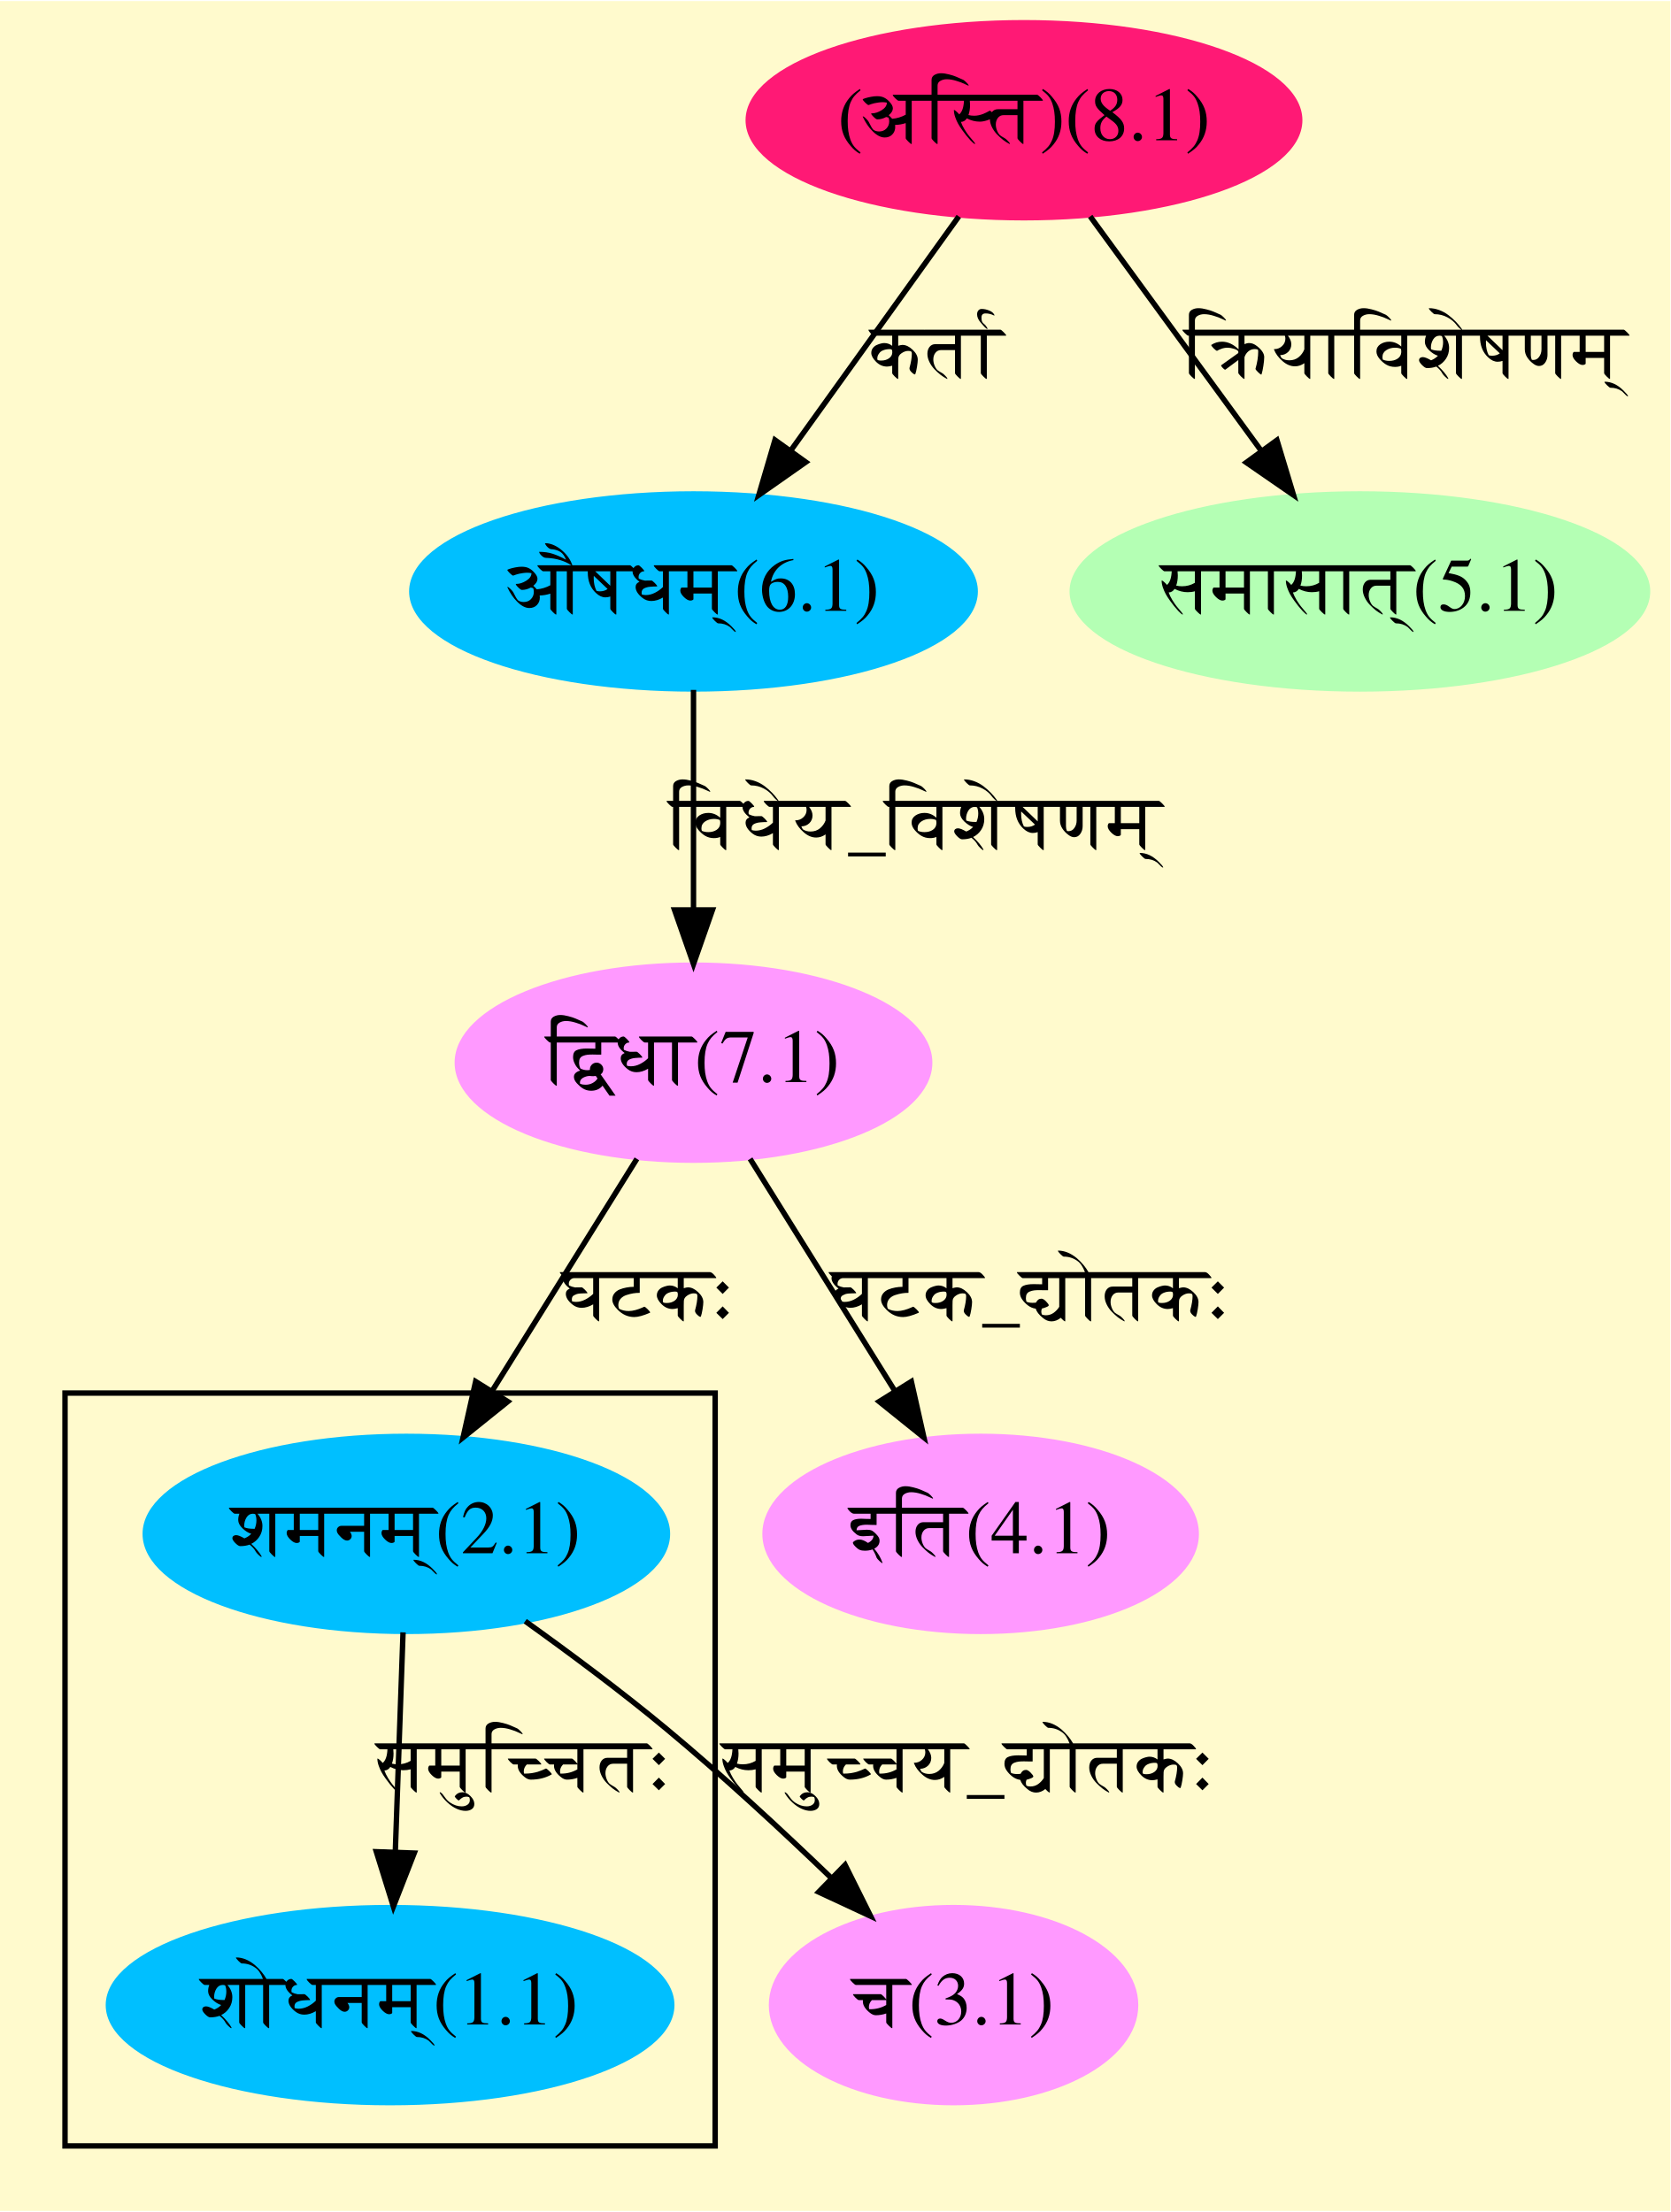
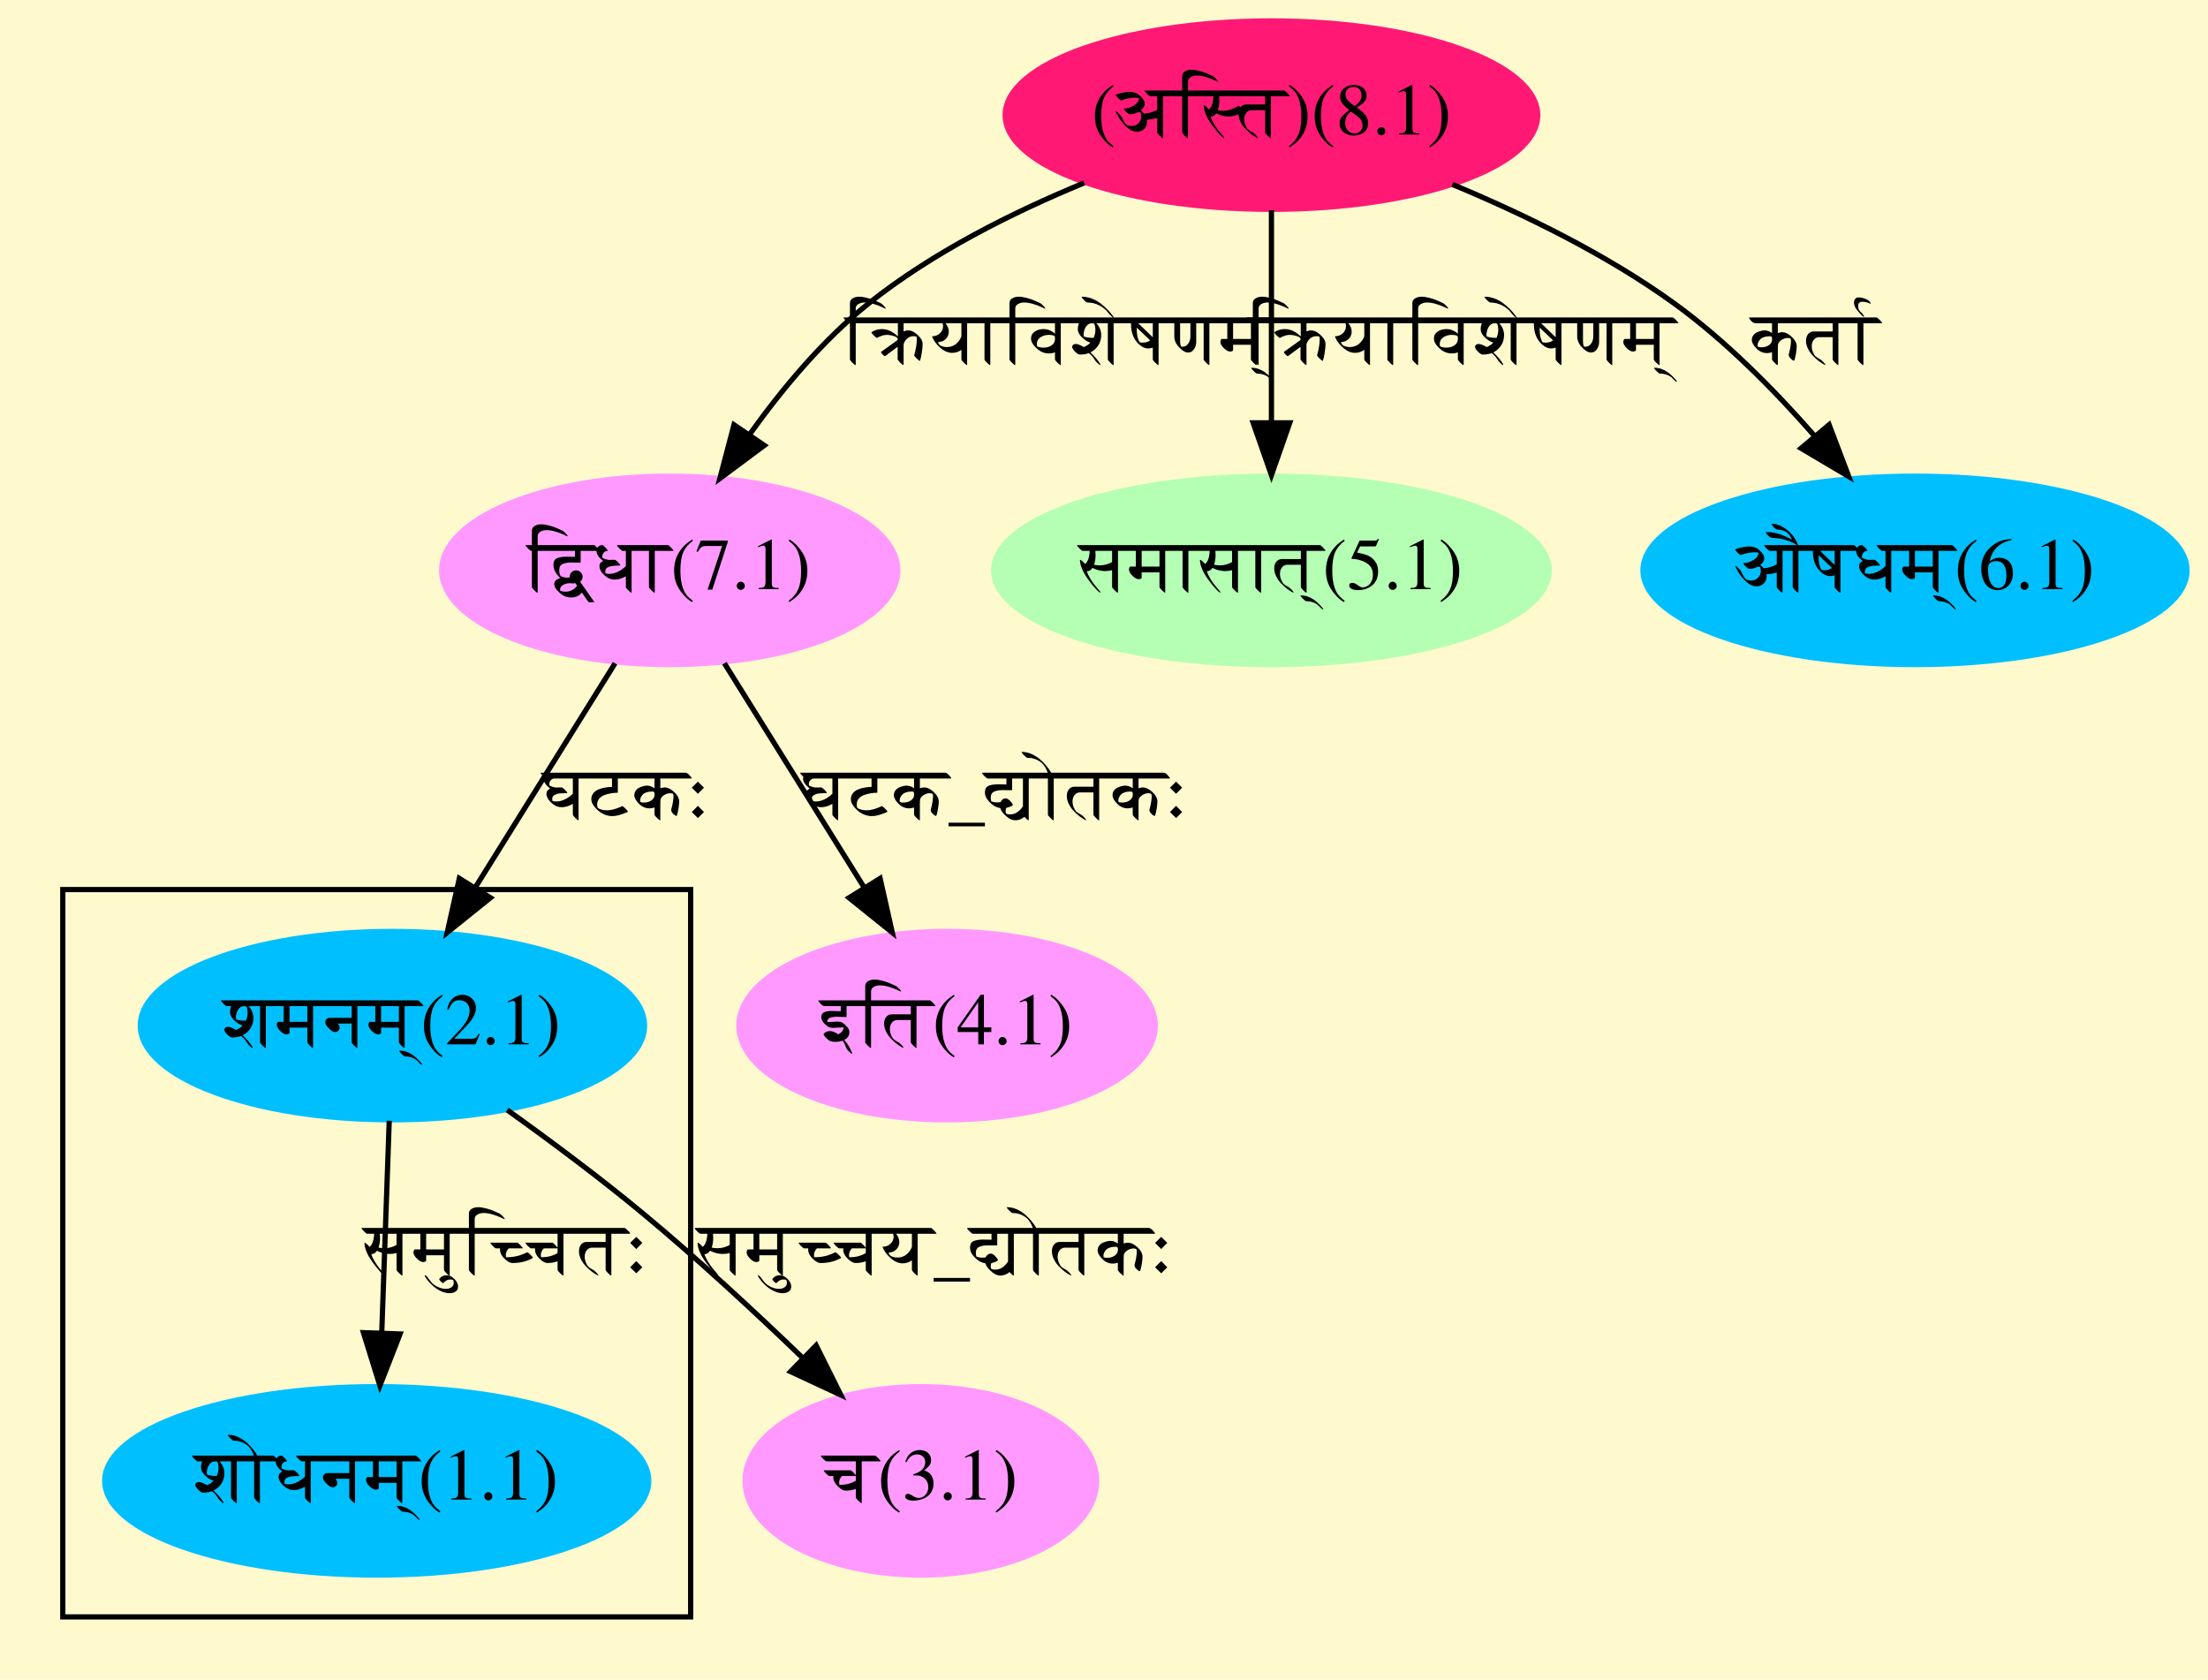
- <svg xmlns="http://www.w3.org/2000/svg" width="308pt" height="408pt" viewBox="0.00 0.00 308.30 408.00">
-   <g id="graph0" class="graph" transform="scale(1 1) rotate(0) translate(4 404)">
-     <polygon fill="#fffacd" stroke="transparent" points="-4,4 -4,-404 304.3,-404 304.3,4 -4,4" />
+ <svg xmlns="http://www.w3.org/2000/svg" width="422pt" height="321pt" viewBox="0.00 0.00 422.00 321.00">
+   <g id="graph0" class="graph" transform="scale(1 1) rotate(0) translate(4 317)">
+     <polygon fill="#fffacd" stroke="transparent" points="-4,4 -4,-317 418,-317 418,4 -4,4" />
    <g id="clust1" class="cluster">
      <polygon fill="#fffacd" stroke="black" points="8,-8 8,-147 128,-147 128,-8 8,-8" />
    </g>
    <g id="node1" class="node">
      <ellipse fill="#00bfff" stroke="#00bfff" cx="68" cy="-34" rx="51.99" ry="18" />
      <text text-anchor="middle" x="68" y="-30.3" font-family="Times,serif" font-size="14.00">शोधनम्(1.1)</text>
    </g>
    <g id="node2" class="node">
      <ellipse fill="#00bfff" stroke="#00bfff" cx="71" cy="-121" rx="48.19" ry="18" />
      <text text-anchor="middle" x="71" y="-117.3" font-family="Times,serif" font-size="14.00">शमनम्(2.1)</text>
    </g>
    <g id="edge1" class="edge">
      <path fill="none" stroke="black" d="M68.96,-62.27C69.43,-75.58 69.98,-91.19 70.39,-102.82" />
      <polygon fill="black" stroke="black" points="72.46,-62.07 68.61,-52.2 65.46,-62.32 72.46,-62.07" />
      <text text-anchor="middle" x="92.5" y="-73.8" font-family="Times,serif" font-size="14.00">समुच्चितः</text>
    </g>
    <g id="node3" class="node">
      <ellipse fill="#ff99ff" stroke="#ff99ff" cx="124" cy="-208" rx="43.59" ry="18" />
      <text text-anchor="middle" x="124" y="-204.3" font-family="Times,serif" font-size="14.00">द्विधा(7.1)</text>
    </g>
    <g id="edge2" class="edge">
      <path fill="none" stroke="black" d="M86.84,-147.4C95.48,-161.26 105.93,-178.03 113.55,-190.24" />
      <polygon fill="black" stroke="black" points="89.73,-145.43 81.47,-138.79 83.79,-149.13 89.73,-145.43" />
      <text text-anchor="middle" x="115.5" y="-160.8" font-family="Times,serif" font-size="14.00">घटकः</text>
    </g>
-     <g id="node8" class="node">
-       <ellipse fill="#00bfff" stroke="#00bfff" cx="124" cy="-295" rx="51.99" ry="18" />
-       <text text-anchor="middle" x="124" y="-291.3" font-family="Times,serif" font-size="14.00">औषधम्(6.1)</text>
+     <g id="node7" class="node">
+       <ellipse fill="#ff1975" stroke="#ff1975" cx="239" cy="-295" rx="50.89" ry="18" />
+       <text text-anchor="middle" x="239" y="-291.3" font-family="Times,serif" font-size="14.00">(अस्ति)(8.1)</text>
    </g>
    <g id="edge7" class="edge">
-       <path fill="none" stroke="black" d="M124,-236.27C124,-249.58 124,-265.19 124,-276.82" />
-       <polygon fill="black" stroke="black" points="127.5,-236.2 124,-226.2 120.5,-236.2 127.5,-236.2" />
-       <text text-anchor="middle" x="165" y="-247.8" font-family="Times,serif" font-size="14.00">विधेय_विशेषणम्</text>
+       <path fill="none" stroke="black" d="M139.27,-233.98C145.51,-242.71 153.31,-252.06 162,-259 174.16,-268.71 189.46,-276.38 203.2,-282.04" />
+       <polygon fill="black" stroke="black" points="142.08,-231.88 133.58,-225.56 136.28,-235.81 142.08,-231.88" />
+       <text text-anchor="middle" x="198.5" y="-247.8" font-family="Times,serif" font-size="14.00">क्रियाविशेषणम्</text>
    </g>
    <g id="node4" class="node">
      <ellipse fill="#ff99ff" stroke="#ff99ff" cx="172" cy="-34" rx="33.6" ry="18" />
      <text text-anchor="middle" x="172" y="-30.3" font-family="Times,serif" font-size="14.00">च(3.1)</text>
    </g>
    <g id="edge3" class="edge">
      <path fill="none" stroke="black" d="M149.42,-57.49C140.23,-66.34 129.34,-76.41 119,-85 110.75,-91.85 101.28,-98.91 92.94,-104.88" />
      <polygon fill="black" stroke="black" points="151.98,-59.89 156.7,-50.41 147.1,-54.88 151.98,-59.89" />
      <text text-anchor="middle" x="174.5" y="-73.8" font-family="Times,serif" font-size="14.00">समुच्चय_द्योतकः</text>
    </g>
    <g id="node5" class="node">
      <ellipse fill="#ff99ff" stroke="#ff99ff" cx="177" cy="-121" rx="39.79" ry="18" />
      <text text-anchor="middle" x="177" y="-117.3" font-family="Times,serif" font-size="14.00">इति(4.1)</text>
    </g>
    <g id="edge4" class="edge">
      <path fill="none" stroke="black" d="M161.16,-147.4C152.52,-161.26 142.07,-178.03 134.45,-190.24" />
      <polygon fill="black" stroke="black" points="164.21,-149.13 166.53,-138.79 158.27,-145.43 164.21,-149.13" />
      <text text-anchor="middle" x="186" y="-160.8" font-family="Times,serif" font-size="14.00">घटक_द्योतकः</text>
    </g>
    <g id="node6" class="node">
-       <ellipse fill="#b4ffb4" stroke="#b4ffb4" cx="247" cy="-295" rx="53.09" ry="18" />
-       <text text-anchor="middle" x="247" y="-291.3" font-family="Times,serif" font-size="14.00">समासात्(5.1)</text>
-     </g>
-     <g id="node7" class="node">
-       <ellipse fill="#ff1975" stroke="#ff1975" cx="185" cy="-382" rx="50.89" ry="18" />
-       <text text-anchor="middle" x="185" y="-378.3" font-family="Times,serif" font-size="14.00">(अस्ति)(8.1)</text>
+       <ellipse fill="#b4ffb4" stroke="#b4ffb4" cx="239" cy="-208" rx="53.09" ry="18" />
+       <text text-anchor="middle" x="239" y="-204.3" font-family="Times,serif" font-size="14.00">समासात्(5.1)</text>
    </g>
    <g id="edge5" class="edge">
-       <path fill="none" stroke="black" d="M228.76,-321.01C218.6,-334.94 206.22,-351.91 197.22,-364.24" />
-       <polygon fill="black" stroke="black" points="231.69,-322.93 234.75,-312.79 226.03,-318.81 231.69,-322.93" />
-       <text text-anchor="middle" x="255.5" y="-334.8" font-family="Times,serif" font-size="14.00">क्रियाविशेषणम्</text>
+       <path fill="none" stroke="black" d="M239,-236.27C239,-249.58 239,-265.19 239,-276.82" />
+       <polygon fill="black" stroke="black" points="242.5,-236.2 239,-226.2 235.5,-236.2 242.5,-236.2" />
+       <text text-anchor="middle" x="275.5" y="-247.8" font-family="Times,serif" font-size="14.00">क्रियाविशेषणम्</text>
+     </g>
+     <g id="node8" class="node">
+       <ellipse fill="#00bfff" stroke="#00bfff" cx="362" cy="-208" rx="51.99" ry="18" />
+       <text text-anchor="middle" x="362" y="-204.3" font-family="Times,serif" font-size="14.00">औषधम्(6.1)</text>
    </g>
    <g id="edge6" class="edge">
-       <path fill="none" stroke="black" d="M141.95,-321.01C151.94,-334.94 164.12,-351.91 172.97,-364.24" />
-       <polygon fill="black" stroke="black" points="144.73,-318.88 136.05,-312.79 139.04,-322.96 144.73,-318.88" />
-       <text text-anchor="middle" x="169" y="-334.8" font-family="Times,serif" font-size="14.00">कर्ता</text>
+       <path fill="none" stroke="black" d="M342.8,-233.7C335.13,-242.46 325.8,-251.9 316,-259 303.16,-268.3 287.44,-275.99 273.57,-281.76" />
+       <polygon fill="black" stroke="black" points="345.58,-235.83 349.34,-225.93 340.22,-231.33 345.58,-235.83" />
+       <text text-anchor="middle" x="343" y="-247.8" font-family="Times,serif" font-size="14.00">कर्ता</text>
    </g>
  </g>
</svg>
